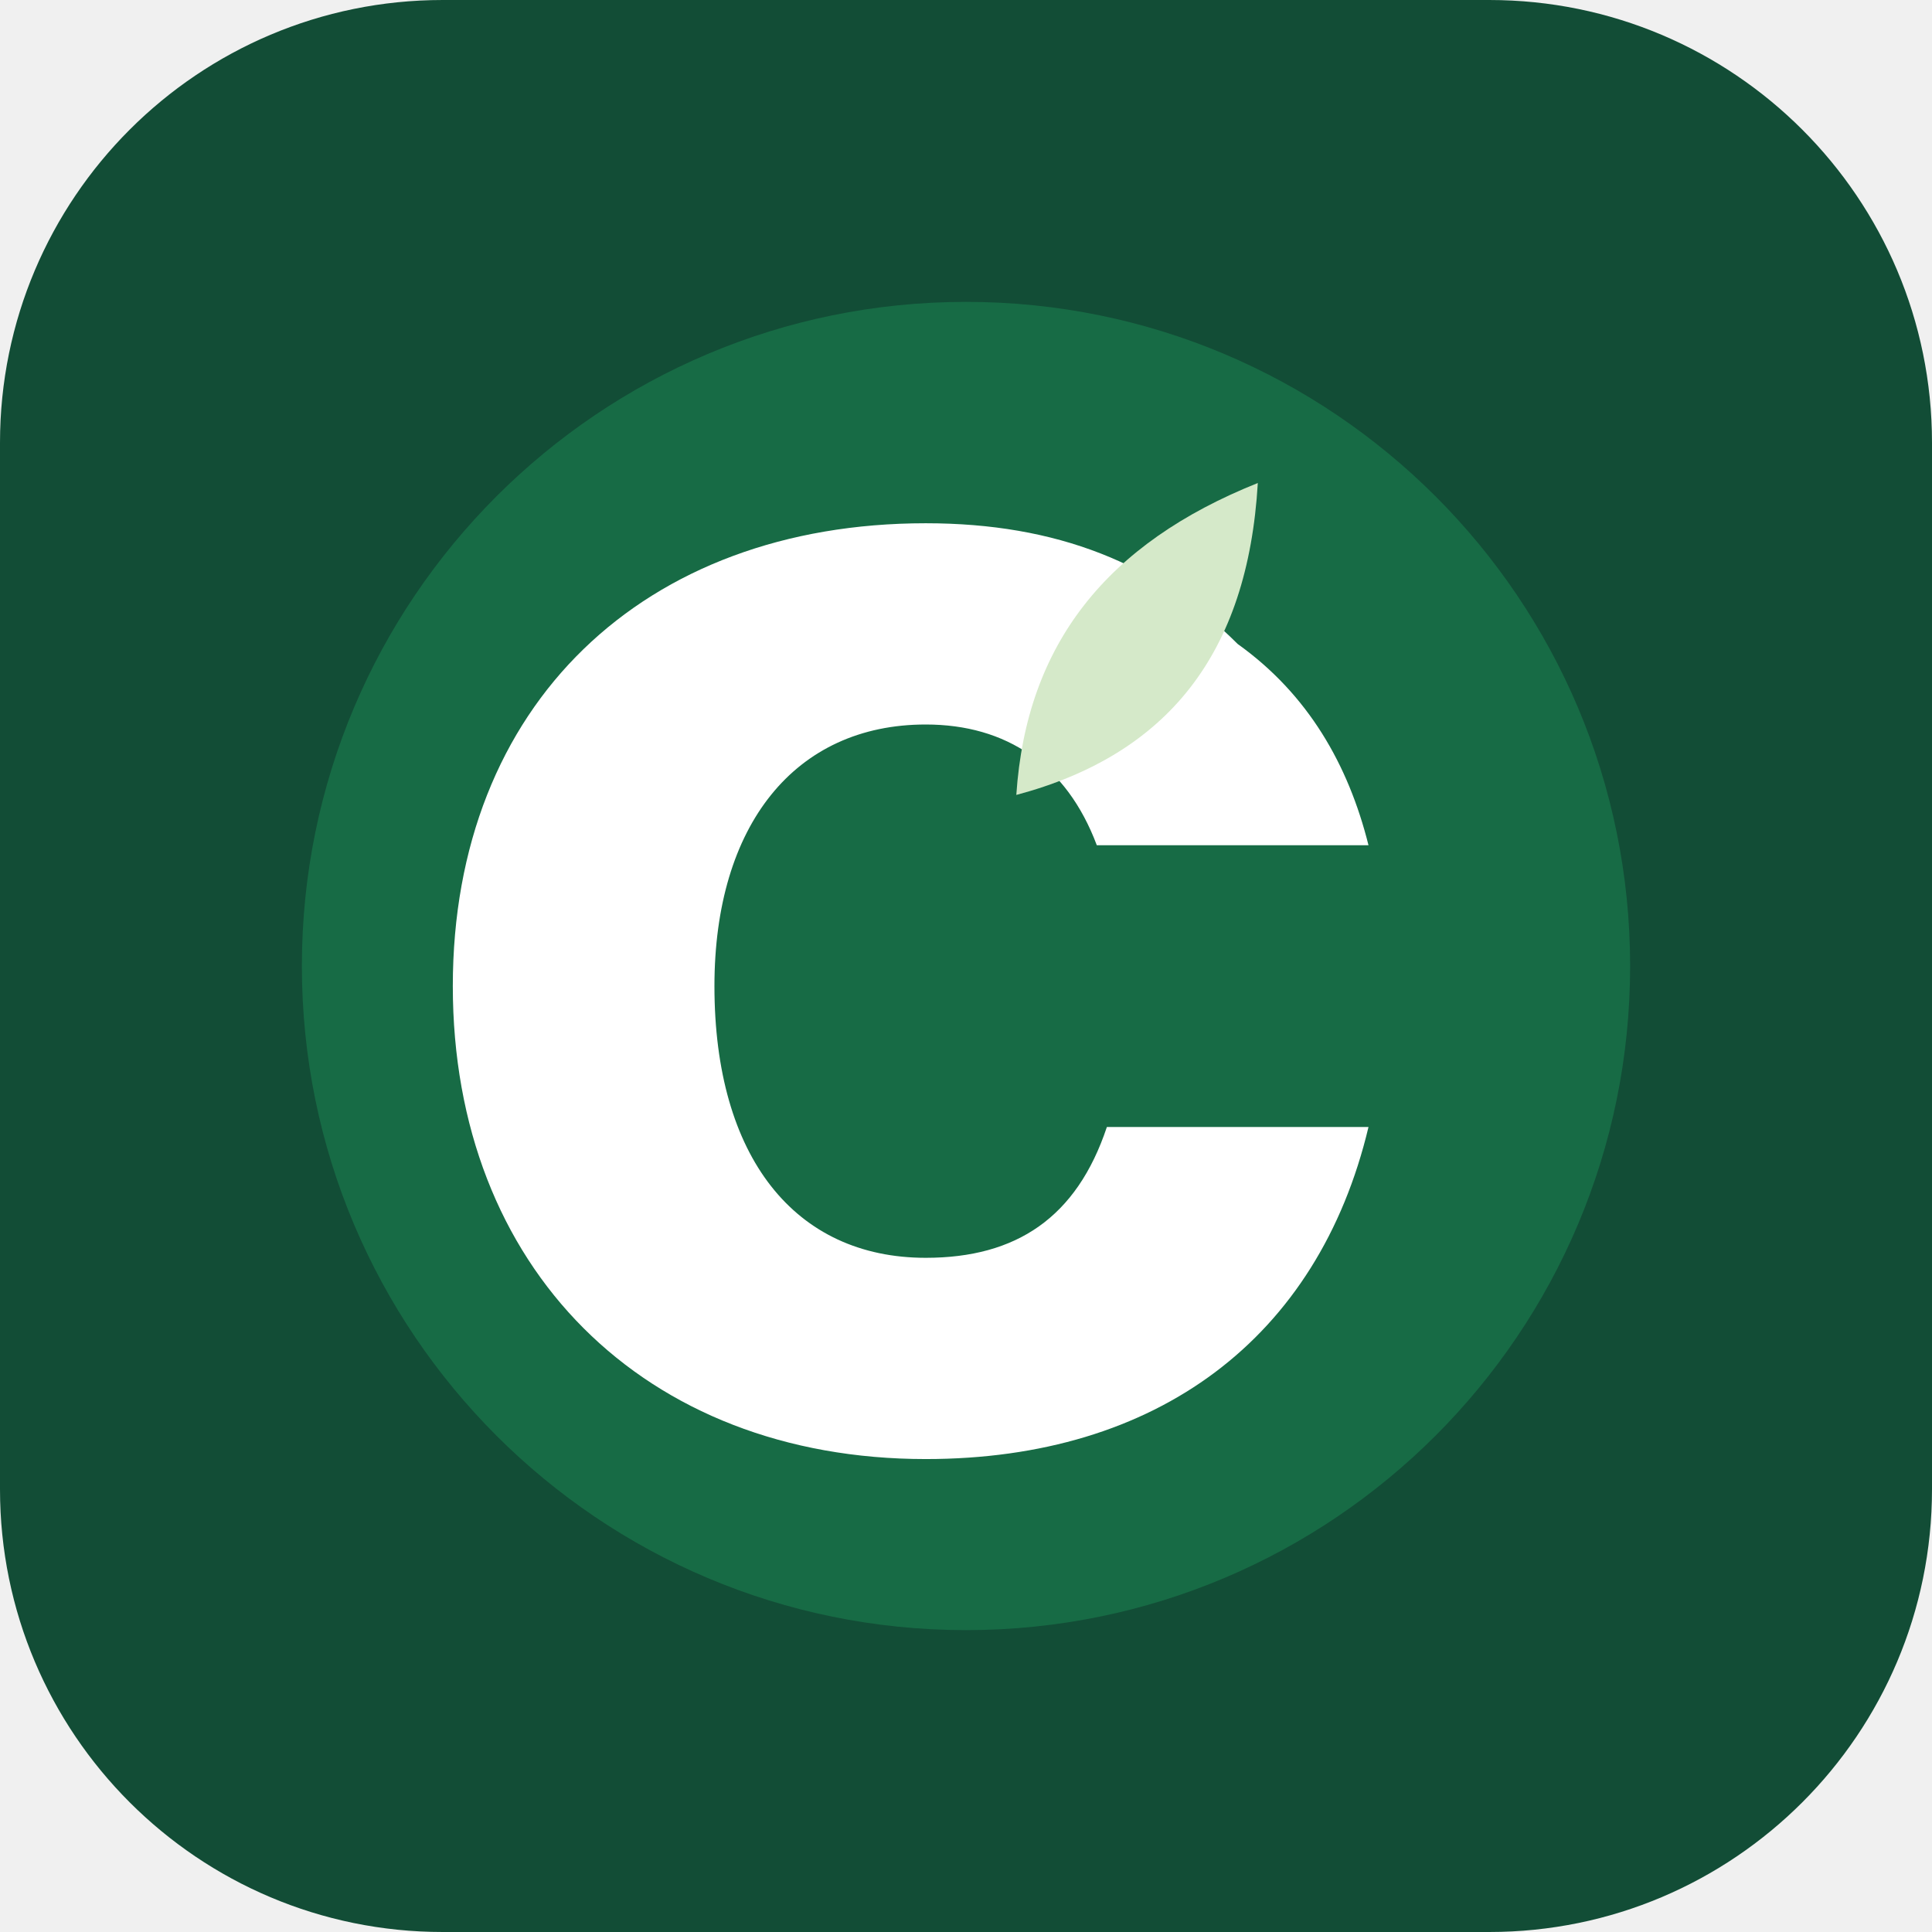
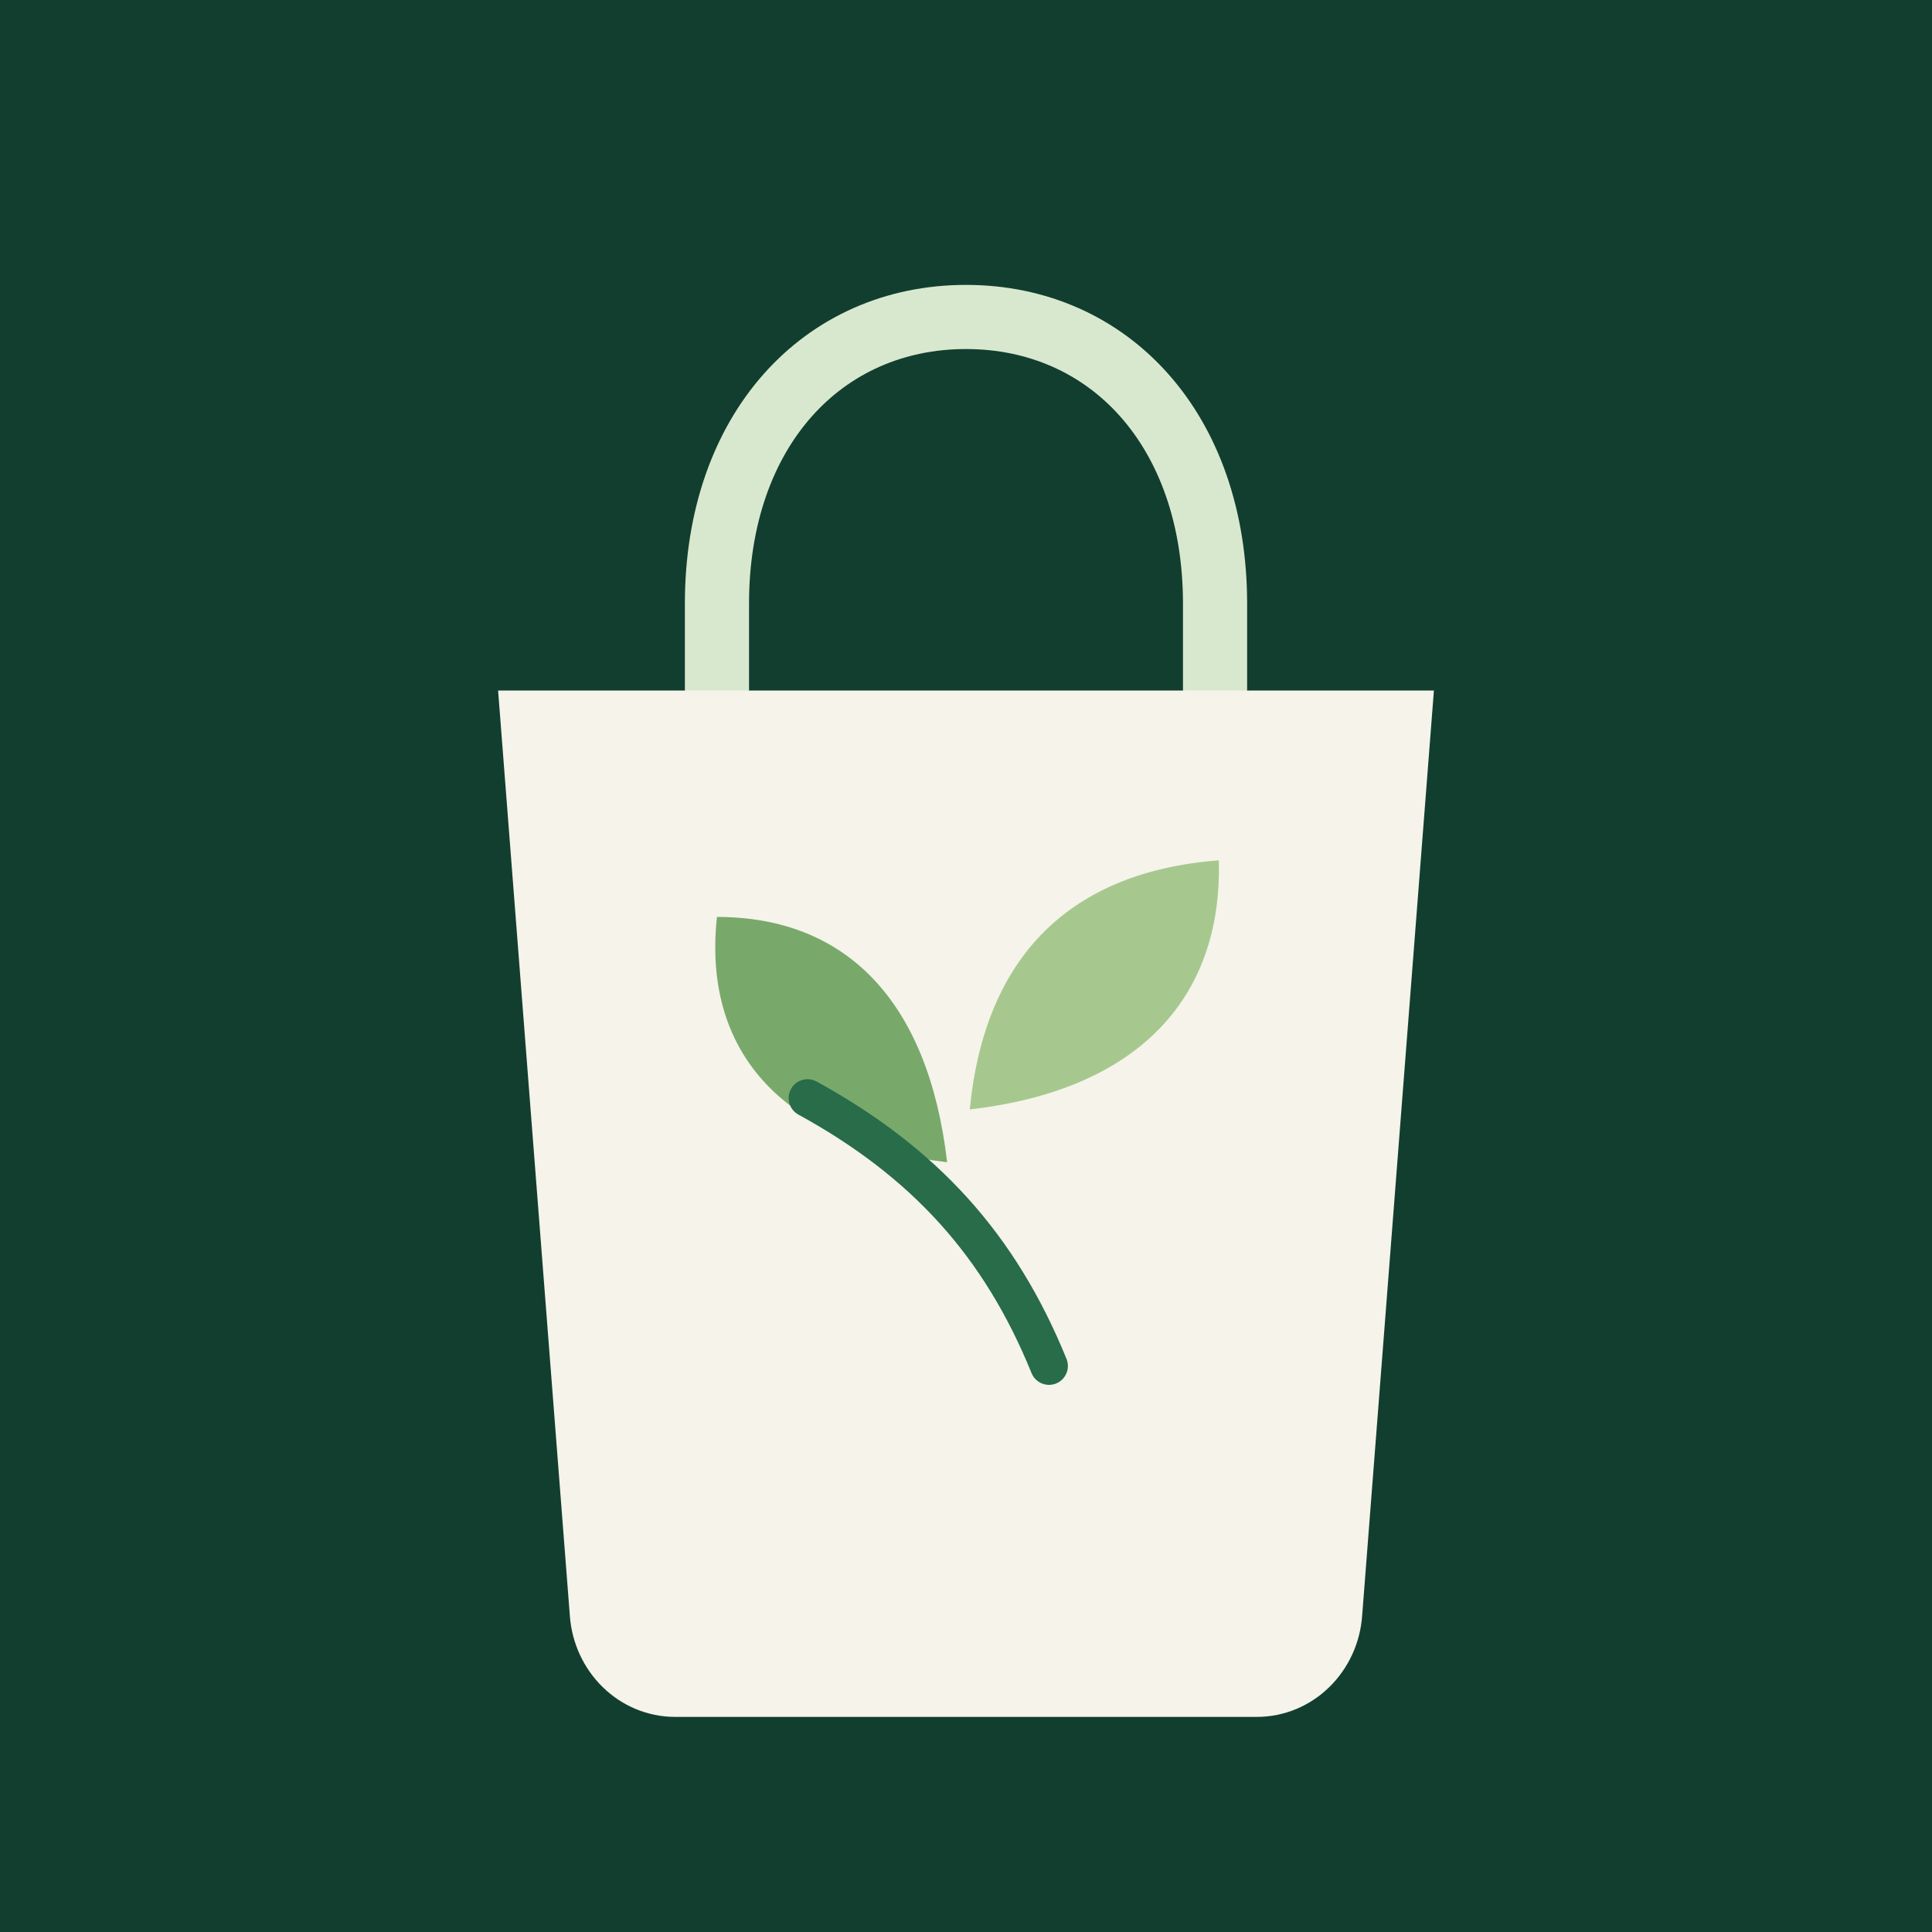
- <svg xmlns="http://www.w3.org/2000/svg" viewBox="0 0 192 192">
-   <rect width="192" height="192" rx="44" fill="#124d36" />
-   <circle cx="96" cy="96" r="66" fill="#176b45" />
-   <path d="M123 64c-8-8-18-12-31-12-28 0-47 18-47 46s19 47 47 47c23 0 39-12 44-33h-26c-3 9-9 13-18 13-13 0-21-10-21-27 0-16 8-26 21-26 8 0 14 4 17 12h27c-2-8-6-15-13-20Z" fill="#fff" />
-   <path d="M125 48c-1 17-9 27-24 31 1-15 9-25 24-31Z" fill="#d5e9c9" />
+ <svg xmlns="http://www.w3.org/2000/svg" width="192" height="192" viewBox="0 0 512 512">
+   <rect width="512" height="512" fill="#123e2f" />
+   <path d="M190 190v-30c0-46 28-76 66-76s66 30 66 76v30" fill="none" stroke="#d8e8cf" stroke-linecap="round" stroke-width="17" />
+   <path d="M132 183h248l-19 245c-1 15-13 27-28 27h-154c-15 0-27-12-28-27z" fill="#f5f3ea" />
+   <path d="M190 243c34 0 56 22 61 65-42-5-65-28-61-65Z" fill="#78a96b" />
+   <path d="M257 294c4-41 27-63 66-66 1 37-22 61-66 66Z" fill="#a6c88e" />
+   <path d="M214 291c31 17 51 39 64 71" fill="none" stroke="#286c49" stroke-linecap="round" stroke-width="10" />
</svg>
